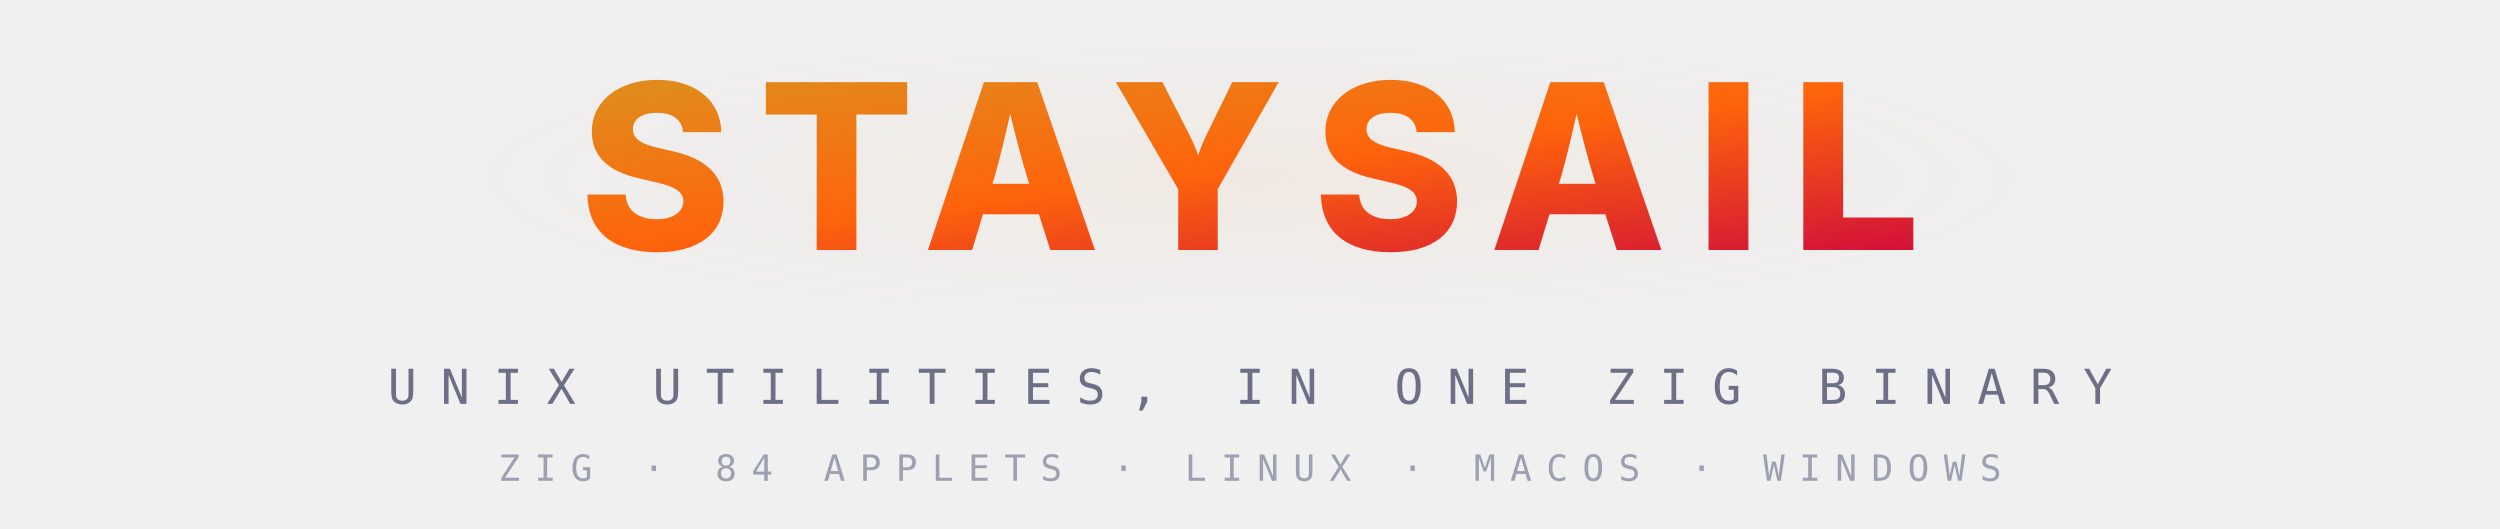
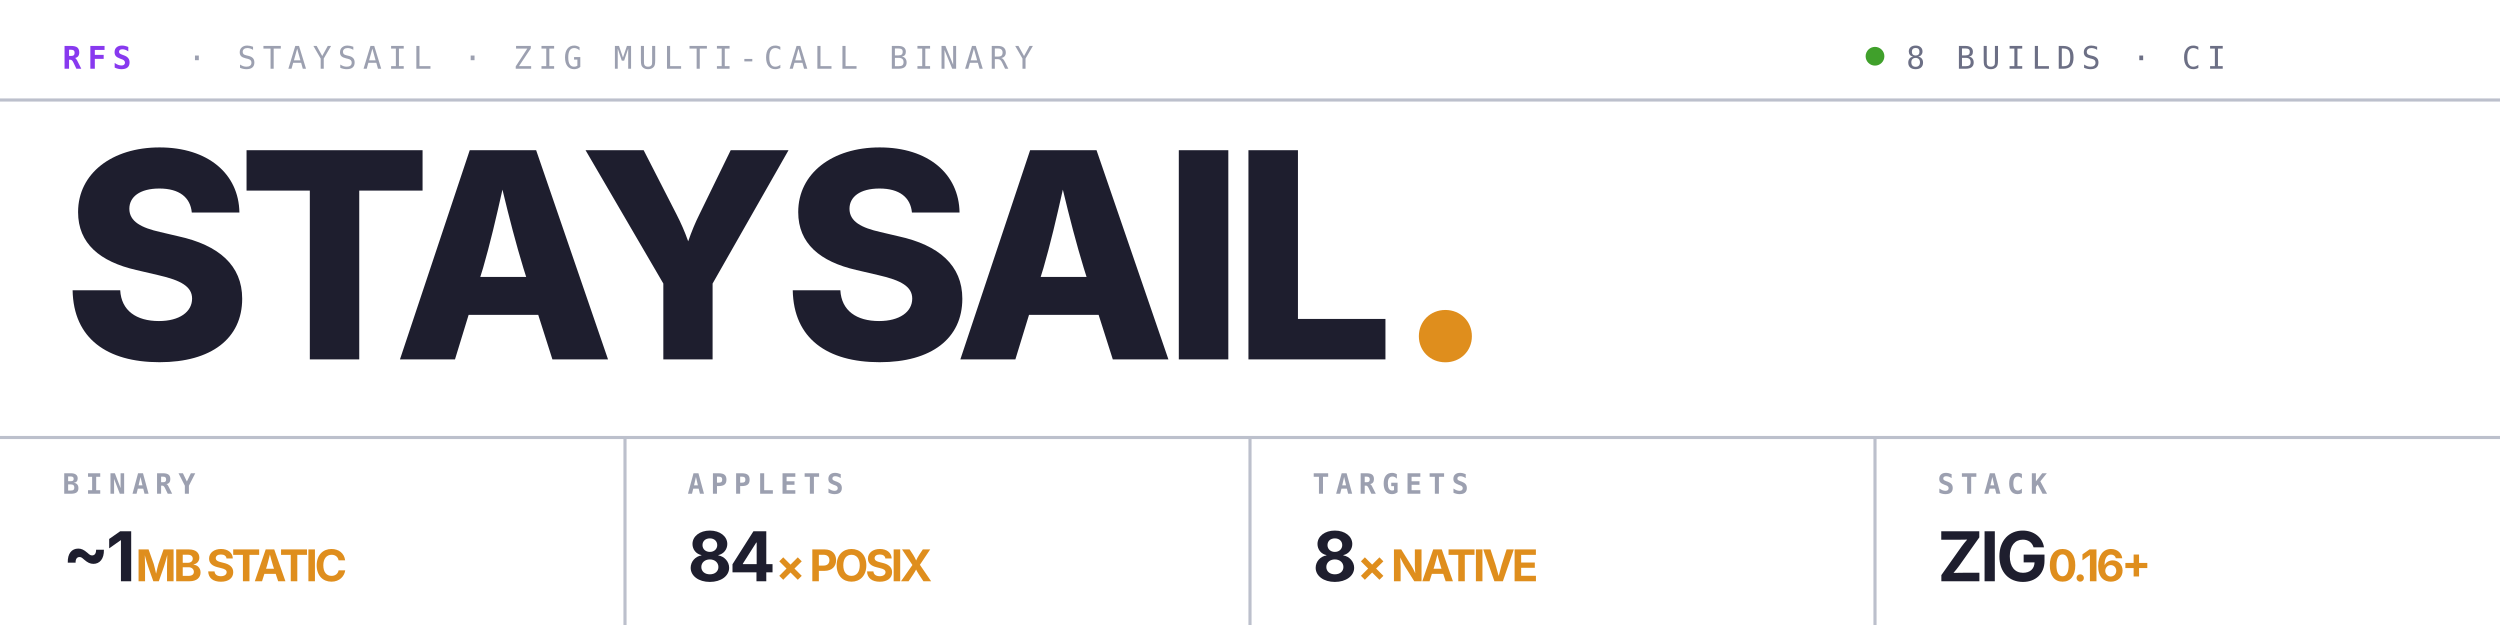
- <svg xmlns="http://www.w3.org/2000/svg" viewBox="0 0 520 110" fill="none">
-   <defs>
-     <linearGradient id="grad" x1="0%" y1="0%" x2="100%" y2="100%">
-       <stop offset="0%" stop-color="#df8e1d" />
-       <stop offset="50%" stop-color="#fe640b" />
-       <stop offset="100%" stop-color="#d20f39" />
-     </linearGradient>
-     <radialGradient id="glow" cx="50%" cy="40%" r="40%">
-       <stop offset="0%" stop-color="#fe640b" stop-opacity="0.06" />
-       <stop offset="50%" stop-color="#df8e1d" stop-opacity="0.03" />
-       <stop offset="100%" stop-color="#d20f39" stop-opacity="0" />
-     </radialGradient>
-   </defs>
-   <ellipse cx="260" cy="45" rx="220" ry="40" fill="url(#glow)" />
-   <text x="260" y="52" text-anchor="middle" font-family="'Inter', 'SF Pro Display', 'Segoe UI', 'Helvetica Neue', Arial, sans-serif" font-size="48" font-weight="800" fill="url(#grad)" letter-spacing="6">STAYSAIL</text>
-   <line x1="160" y1="68" x2="360" y2="68" stroke="url(#grad)" stroke-width="0.6" opacity="0.25" />
-   <text x="260" y="84" text-anchor="middle" font-family="'JetBrains Mono', 'SF Mono', 'Fira Code', 'Cascadia Code', monospace" font-size="10" font-weight="400" fill="#6c6f85" letter-spacing="5">UNIX UTILITIES, IN ONE ZIG BINARY</text>
-   <text x="260" y="100" text-anchor="middle" font-family="'JetBrains Mono', 'SF Mono', 'Fira Code', monospace" font-size="7.5" font-weight="400" fill="#9ca0b0" letter-spacing="3">ZIG  ·  84 APPLETS  ·  LINUX  ·  MACOS  ·  WINDOWS</text>
+ <svg xmlns="http://www.w3.org/2000/svg" viewBox="0 0 800 200" fill="none">
+   <rect x="0" y="0" width="800" height="200" fill="#ffffff" />
+   <line x1="0" y1="32" x2="800" y2="32" stroke="#bcc0cc" stroke-width="1" />
+   <text x="20" y="22" font-family="'JetBrains Mono', 'SF Mono', 'Fira Code', 'Cascadia Code', monospace" font-size="10" font-weight="700" fill="#8839ef" letter-spacing="2">RFS</text>
+   <text x="60" y="22" font-family="'JetBrains Mono', 'SF Mono', 'Fira Code', 'Cascadia Code', monospace" font-size="10" font-weight="500" fill="#9ca0b0" letter-spacing="2">·  STAYSAIL  ·  ZIG MULTI-CALL BINARY</text>
+   <circle cx="600" cy="18" r="3" fill="#40a02b" />
+   <text x="610" y="22" font-family="'JetBrains Mono', 'SF Mono', 'Fira Code', 'Cascadia Code', monospace" font-size="10" font-weight="500" fill="#6c6f85" letter-spacing="2">8 BUILDS · CI</text>
+   <text x="20" y="115" font-family="'Inter', 'SF Pro Display', 'Segoe UI', 'Helvetica Neue', Arial, sans-serif" font-size="92" font-weight="800" fill="#1e1e2e" letter-spacing="-4">STAYSAIL<tspan fill="#df8e1d">.</tspan>
+   </text>
+   <line x1="0" y1="140" x2="800" y2="140" stroke="#bcc0cc" stroke-width="1" />
+   <line x1="200" y1="140" x2="200" y2="200" stroke="#bcc0cc" stroke-width="1" />
+   <line x1="400" y1="140" x2="400" y2="200" stroke="#bcc0cc" stroke-width="1" />
+   <line x1="600" y1="140" x2="600" y2="200" stroke="#bcc0cc" stroke-width="1" />
+   <text x="20" y="158" font-family="'JetBrains Mono', 'SF Mono', 'Fira Code', 'Cascadia Code', monospace" font-size="9" font-weight="600" fill="#9ca0b0" letter-spacing="2">BINARY</text>
+   <text x="20" y="186" font-family="'Inter', 'SF Pro Display', 'Segoe UI', 'Helvetica Neue', Arial, sans-serif" font-size="22" font-weight="700" fill="#1e1e2e" letter-spacing="-1">~1<tspan fill="#df8e1d" font-size="14"> MB STATIC</tspan>
+   </text>
+   <text x="220" y="158" font-family="'JetBrains Mono', 'SF Mono', 'Fira Code', 'Cascadia Code', monospace" font-size="9" font-weight="600" fill="#9ca0b0" letter-spacing="2">APPLETS</text>
+   <text x="220" y="186" font-family="'Inter', 'SF Pro Display', 'Segoe UI', 'Helvetica Neue', Arial, sans-serif" font-size="22" font-weight="700" fill="#1e1e2e" letter-spacing="-1">84<tspan fill="#df8e1d" font-size="14"> × POSIX</tspan>
+   </text>
+   <text x="420" y="158" font-family="'JetBrains Mono', 'SF Mono', 'Fira Code', 'Cascadia Code', monospace" font-size="9" font-weight="600" fill="#9ca0b0" letter-spacing="2">TARGETS</text>
+   <text x="420" y="186" font-family="'Inter', 'SF Pro Display', 'Segoe UI', 'Helvetica Neue', Arial, sans-serif" font-size="22" font-weight="700" fill="#1e1e2e" letter-spacing="-1">8<tspan fill="#df8e1d" font-size="14"> × NATIVE</tspan>
+   </text>
+   <text x="620" y="158" font-family="'JetBrains Mono', 'SF Mono', 'Fira Code', 'Cascadia Code', monospace" font-size="9" font-weight="600" fill="#9ca0b0" letter-spacing="2">STACK</text>
+   <text x="620" y="186" font-family="'Inter', 'SF Pro Display', 'Segoe UI', 'Helvetica Neue', Arial, sans-serif" font-size="22" font-weight="700" fill="#1e1e2e" letter-spacing="-1">ZIG<tspan fill="#df8e1d" font-size="14"> 0.16+</tspan>
+   </text>
</svg>
